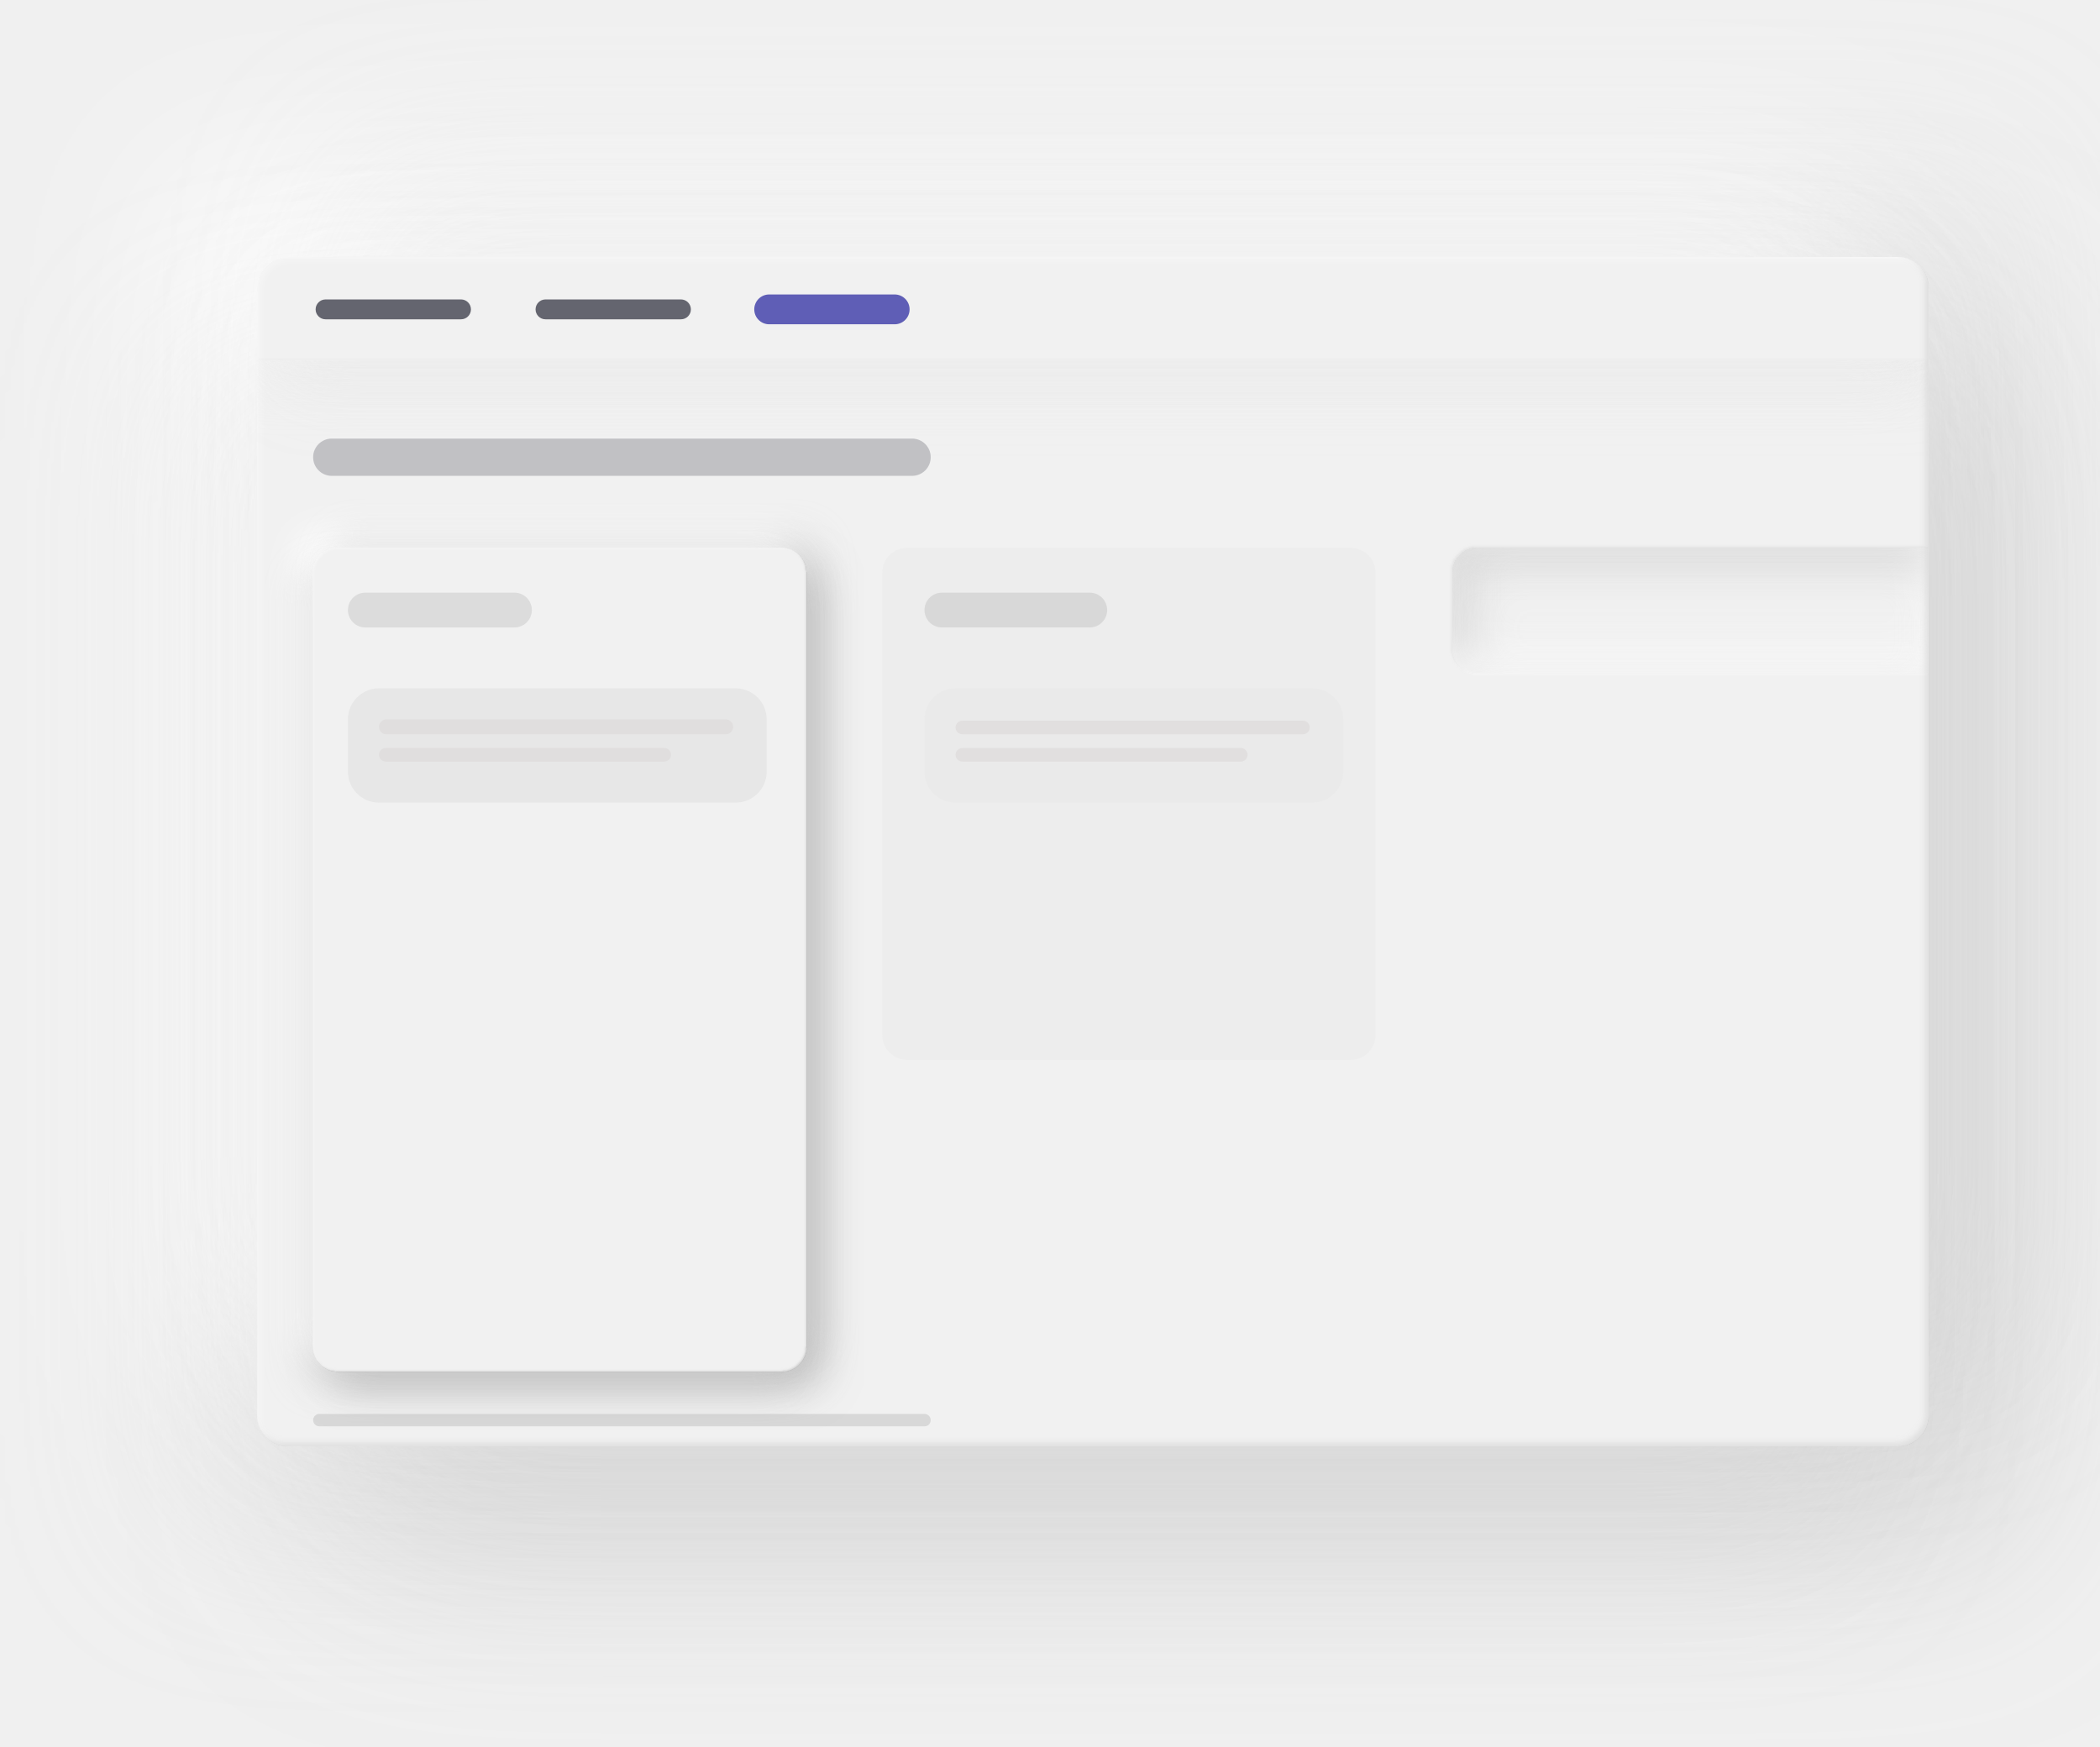
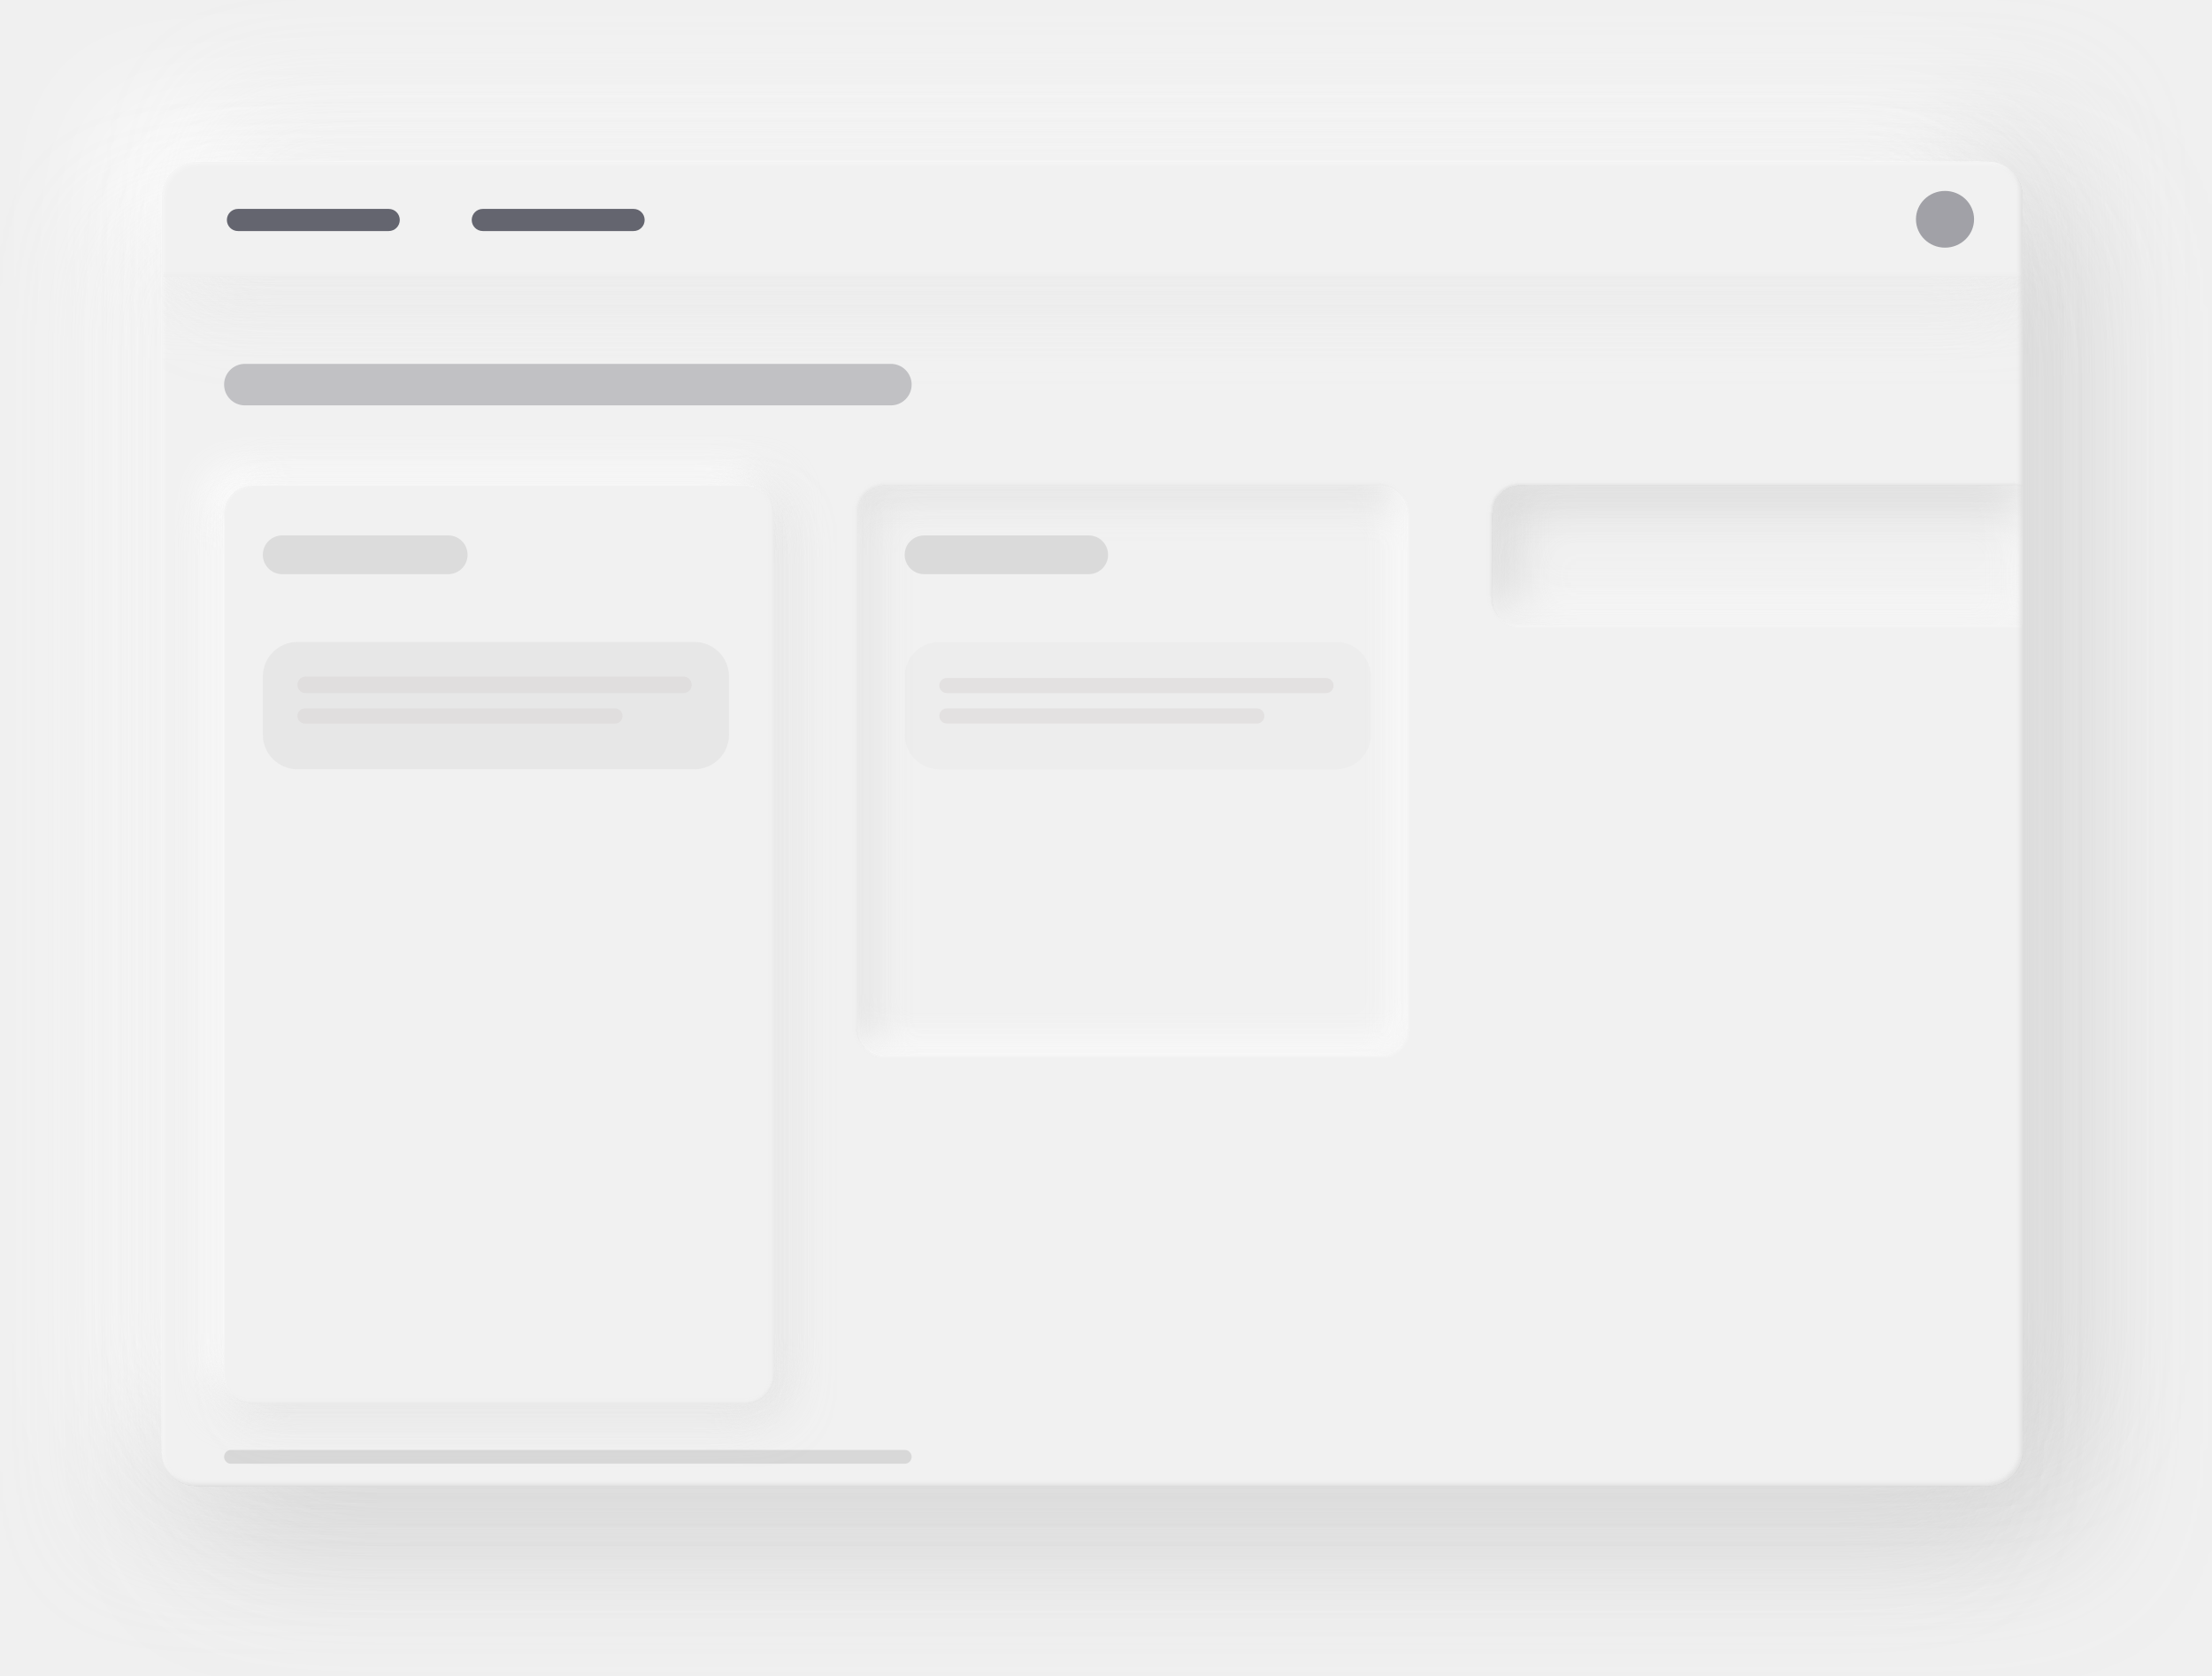
- <svg xmlns="http://www.w3.org/2000/svg" width="1690" height="1406" viewBox="0 0 1690 1406" fill="none" preserveAspectRatio="xMinYMin meet">
+ <svg xmlns="http://www.w3.org/2000/svg" width="1599" height="1211" viewBox="0 0 1599 1211" fill="none">
  <g filter="url(#filter0_ddddii_8_47)">
    <g clip-path="url(#clip0_8_47)">
-       <rect x="207" y="207" width="1345" height="957" rx="25" fill="#F1F1F1" />
+       <rect x="117" y="117" width="1345" height="957" rx="25" fill="#F1F1F1" />
      <g filter="url(#filter1_ddddii_8_47)">
-         <rect x="207" y="207" width="1345" height="83" fill="#F1F1F1" />
-       </g>
-       <rect x="710" y="441" width="397" height="412" rx="20" fill="#EDEDED" />
+         <rect x="117" y="117" width="1345" height="83" fill="#F1F1F1" />
+       </g>
      <g filter="url(#filter2_ddiiii_8_47)">
-         <rect x="1169" y="441" width="397" height="101" rx="20" fill="#F1F1F1" />
-       </g>
-       <g filter="url(#filter3_ddddii_8_47)">
-         <rect x="252" y="441" width="397" height="663" rx="20" fill="#F1F1F1" />
-       </g>
-       <rect x="280" y="554" width="337" height="92" rx="25" fill="#B3B3B3" fill-opacity="0.15" />
-       <rect opacity="0.7" x="607" y="237" width="125" height="24" rx="12" fill="#21209C" />
-       <rect opacity="0.7" x="254" y="241" width="125" height="16" rx="8" fill="#282937" />
-       <rect opacity="0.7" x="431" y="241" width="125" height="16" rx="8" fill="#282937" />
-       <rect opacity="0.24" x="252" y="353" width="497" height="30" rx="15" fill="#282937" />
-       <rect x="252" y="1138" width="497" height="10" rx="5" fill="#9D9D9D" fill-opacity="0.3" />
-       <path d="M305 607.5C305 604.462 307.462 602 310.5 602H534.5C537.538 602 540 604.462 540 607.5V607.5C540 610.538 537.538 613 534.5 613H310.5C307.462 613 305 610.538 305 607.5V607.5Z" fill="#D4CFCF" fill-opacity="0.4" />
-       <rect x="305" y="579" width="285" height="12" rx="6" fill="#D4CFCF" fill-opacity="0.4" />
-       <rect x="744" y="554" width="337" height="92" rx="25" fill="#CCCCCC" fill-opacity="0.1" />
-       <path d="M769 607.5C769 604.462 771.462 602 774.5 602H998.5C1001.54 602 1004 604.462 1004 607.5V607.5C1004 610.538 1001.54 613 998.5 613H774.5C771.462 613 769 610.538 769 607.5V607.5Z" fill="#D4CFCF" fill-opacity="0.4" />
-       <rect x="769" y="580" width="285" height="11" rx="5.5" fill="#D4CFCF" fill-opacity="0.4" />
-       <rect x="280" y="477" width="148" height="28" rx="14" fill="#C4C4C4" fill-opacity="0.47" />
-       <rect x="744" y="477" width="147" height="28" rx="14" fill="#C4C4C4" fill-opacity="0.5" />
+         <rect x="620" y="351" width="397" height="412" rx="20" fill="#F1F1F1" />
+       </g>
+       <g filter="url(#filter3_ddiiii_8_47)">
+         <rect x="1079" y="351" width="397" height="101" rx="20" fill="#F1F1F1" />
+       </g>
+       <g filter="url(#filter4_ddddii_8_47)">
+         <rect x="162" y="351" width="397" height="663" rx="20" fill="#F1F1F1" />
+       </g>
+       <rect x="190" y="464" width="337" height="92" rx="25" fill="#B3B3B3" fill-opacity="0.15" />
+       <rect opacity="0.7" x="164" y="151" width="125" height="16" rx="8" fill="#282937" />
+       <rect opacity="0.7" x="341" y="151" width="125" height="16" rx="8" fill="#282937" />
+       <rect opacity="0.24" x="162" y="263" width="497" height="30" rx="15" fill="#282937" />
+       <rect x="162" y="1048" width="497" height="10" rx="5" fill="#9D9D9D" fill-opacity="0.3" />
+       <path d="M215 517.5C215 514.462 217.462 512 220.5 512H444.5C447.538 512 450 514.462 450 517.5V517.5C450 520.538 447.538 523 444.5 523H220.5C217.462 523 215 520.538 215 517.5V517.5Z" fill="#D4CFCF" fill-opacity="0.4" />
+       <rect x="215" y="489" width="285" height="12" rx="6" fill="#D4CFCF" fill-opacity="0.4" />
+       <rect x="654" y="464" width="337" height="92" rx="25" fill="#CCCCCC" fill-opacity="0.1" />
+       <path d="M679 517.5C679 514.462 681.462 512 684.5 512H908.5C911.538 512 914 514.462 914 517.5V517.5C914 520.538 911.538 523 908.5 523H684.5C681.462 523 679 520.538 679 517.5V517.5Z" fill="#D4CFCF" fill-opacity="0.4" />
+       <rect x="679" y="490" width="285" height="11" rx="5.5" fill="#D4CFCF" fill-opacity="0.4" />
+       <rect x="190" y="387" width="148" height="28" rx="14" fill="#C4C4C4" fill-opacity="0.47" />
+       <rect x="654" y="387" width="147" height="28" rx="14" fill="#C4C4C4" fill-opacity="0.5" />
+       <ellipse opacity="0.4" cx="1406" cy="158.5" rx="21" ry="20.5" fill="#282937" />
    </g>
  </g>
  <defs>
-     <filter id="filter0_ddddii_8_47" x="0" y="0" width="1794" height="1406" filterUnits="userSpaceOnUse" color-interpolation-filters="sRGB">
-       <feFlood flood-opacity="0" result="BackgroundImageFix" />
-       <feColorMatrix in="SourceAlpha" type="matrix" values="0 0 0 0 0 0 0 0 0 0 0 0 0 0 0 0 0 0 127 0" result="hardAlpha" />
-       <feOffset dx="69" dy="69" />
-       <feGaussianBlur stdDeviation="86.5" />
-       <feColorMatrix type="matrix" values="0 0 0 0 0.812 0 0 0 0 0.812 0 0 0 0 0.812 0 0 0 0.9 0" />
-       <feBlend mode="normal" in2="BackgroundImageFix" result="effect1_dropShadow_8_47" />
-       <feColorMatrix in="SourceAlpha" type="matrix" values="0 0 0 0 0 0 0 0 0 0 0 0 0 0 0 0 0 0 127 0" result="hardAlpha" />
-       <feOffset dx="-69" dy="-69" />
-       <feGaussianBlur stdDeviation="69" />
+     <filter id="filter0_ddddii_8_47" x="0" y="0" width="1599" height="1211" filterUnits="userSpaceOnUse" color-interpolation-filters="sRGB">
+       <feFlood flood-opacity="0" result="BackgroundImageFix" />
+       <feColorMatrix in="SourceAlpha" type="matrix" values="0 0 0 0 0 0 0 0 0 0 0 0 0 0 0 0 0 0 127 0" result="hardAlpha" />
+       <feOffset dx="39" dy="39" />
+       <feGaussianBlur stdDeviation="49" />
+       <feColorMatrix type="matrix" values="0 0 0 0 0.824 0 0 0 0 0.824 0 0 0 0 0.824 0 0 0 0.9 0" />
+       <feBlend mode="normal" in2="BackgroundImageFix" result="effect1_dropShadow_8_47" />
+       <feColorMatrix in="SourceAlpha" type="matrix" values="0 0 0 0 0 0 0 0 0 0 0 0 0 0 0 0 0 0 127 0" result="hardAlpha" />
+       <feOffset dx="-39" dy="-39" />
+       <feGaussianBlur stdDeviation="39" />
      <feColorMatrix type="matrix" values="0 0 0 0 1 0 0 0 0 1 0 0 0 0 1 0 0 0 0.9 0" />
      <feBlend mode="normal" in2="effect1_dropShadow_8_47" result="effect2_dropShadow_8_47" />
      <feColorMatrix in="SourceAlpha" type="matrix" values="0 0 0 0 0 0 0 0 0 0 0 0 0 0 0 0 0 0 127 0" result="hardAlpha" />
-       <feOffset dx="69" dy="-69" />
-       <feGaussianBlur stdDeviation="69" />
-       <feColorMatrix type="matrix" values="0 0 0 0 0.812 0 0 0 0 0.812 0 0 0 0 0.812 0 0 0 0.2 0" />
+       <feOffset dx="39" dy="-39" />
+       <feGaussianBlur stdDeviation="39" />
+       <feColorMatrix type="matrix" values="0 0 0 0 0.824 0 0 0 0 0.824 0 0 0 0 0.824 0 0 0 0.2 0" />
      <feBlend mode="normal" in2="effect2_dropShadow_8_47" result="effect3_dropShadow_8_47" />
      <feColorMatrix in="SourceAlpha" type="matrix" values="0 0 0 0 0 0 0 0 0 0 0 0 0 0 0 0 0 0 127 0" result="hardAlpha" />
-       <feOffset dx="-69" dy="69" />
-       <feGaussianBlur stdDeviation="69" />
-       <feColorMatrix type="matrix" values="0 0 0 0 0.812 0 0 0 0 0.812 0 0 0 0 0.812 0 0 0 0.2 0" />
+       <feOffset dx="-39" dy="39" />
+       <feGaussianBlur stdDeviation="39" />
+       <feColorMatrix type="matrix" values="0 0 0 0 0.824 0 0 0 0 0.824 0 0 0 0 0.824 0 0 0 0.2 0" />
      <feBlend mode="normal" in2="effect3_dropShadow_8_47" result="effect4_dropShadow_8_47" />
      <feBlend mode="normal" in="SourceGraphic" in2="effect4_dropShadow_8_47" result="shape" />
      <feColorMatrix in="SourceAlpha" type="matrix" values="0 0 0 0 0 0 0 0 0 0 0 0 0 0 0 0 0 0 127 0" result="hardAlpha" />
-       <feOffset dx="-3" dy="-3" />
-       <feGaussianBlur stdDeviation="2" />
-       <feComposite in2="hardAlpha" operator="arithmetic" k2="-1" k3="1" />
-       <feColorMatrix type="matrix" values="0 0 0 0 0.812 0 0 0 0 0.812 0 0 0 0 0.812 0 0 0 0.5 0" />
+       <feOffset dx="-2" dy="-2" />
+       <feGaussianBlur stdDeviation="1.5" />
+       <feComposite in2="hardAlpha" operator="arithmetic" k2="-1" k3="1" />
+       <feColorMatrix type="matrix" values="0 0 0 0 0.824 0 0 0 0 0.824 0 0 0 0 0.824 0 0 0 0.5 0" />
      <feBlend mode="normal" in2="shape" result="effect5_innerShadow_8_47" />
      <feColorMatrix in="SourceAlpha" type="matrix" values="0 0 0 0 0 0 0 0 0 0 0 0 0 0 0 0 0 0 127 0" result="hardAlpha" />
-       <feOffset dx="3" dy="3" />
-       <feGaussianBlur stdDeviation="2" />
+       <feOffset dx="2" dy="2" />
+       <feGaussianBlur stdDeviation="1.5" />
      <feComposite in2="hardAlpha" operator="arithmetic" k2="-1" k3="1" />
      <feColorMatrix type="matrix" values="0 0 0 0 1 0 0 0 0 1 0 0 0 0 1 0 0 0 0.3 0" />
      <feBlend mode="normal" in2="effect5_innerShadow_8_47" result="effect6_innerShadow_8_47" />
    </filter>
-     <filter id="filter1_ddddii_8_47" x="141" y="141" width="1488" height="226" filterUnits="userSpaceOnUse" color-interpolation-filters="sRGB">
+     <filter id="filter1_ddddii_8_47" x="51" y="51" width="1488" height="226" filterUnits="userSpaceOnUse" color-interpolation-filters="sRGB">
      <feFlood flood-opacity="0" result="BackgroundImageFix" />
      <feColorMatrix in="SourceAlpha" type="matrix" values="0 0 0 0 0 0 0 0 0 0 0 0 0 0 0 0 0 0 127 0" result="hardAlpha" />
      <feOffset dx="22" dy="22" />
      <feGaussianBlur stdDeviation="27.5" />
      <feColorMatrix type="matrix" values="0 0 0 0 0.918 0 0 0 0 0.918 0 0 0 0 0.918 0 0 0 0.9 0" />
      <feBlend mode="normal" in2="BackgroundImageFix" result="effect1_dropShadow_8_47" />
      <feColorMatrix in="SourceAlpha" type="matrix" values="0 0 0 0 0 0 0 0 0 0 0 0 0 0 0 0 0 0 127 0" result="hardAlpha" />
      <feOffset dx="-22" dy="-22" />
      <feGaussianBlur stdDeviation="22" />
      <feColorMatrix type="matrix" values="0 0 0 0 0.996 0 0 0 0 0.996 0 0 0 0 0.996 0 0 0 0.9 0" />
      <feBlend mode="normal" in2="effect1_dropShadow_8_47" result="effect2_dropShadow_8_47" />
      <feColorMatrix in="SourceAlpha" type="matrix" values="0 0 0 0 0 0 0 0 0 0 0 0 0 0 0 0 0 0 127 0" result="hardAlpha" />
      <feOffset dx="22" dy="-22" />
      <feGaussianBlur stdDeviation="22" />
      <feColorMatrix type="matrix" values="0 0 0 0 0.918 0 0 0 0 0.918 0 0 0 0 0.918 0 0 0 0.2 0" />
      <feBlend mode="normal" in2="effect2_dropShadow_8_47" result="effect3_dropShadow_8_47" />
      <feColorMatrix in="SourceAlpha" type="matrix" values="0 0 0 0 0 0 0 0 0 0 0 0 0 0 0 0 0 0 127 0" result="hardAlpha" />
      <feOffset dx="-22" dy="22" />
      <feGaussianBlur stdDeviation="22" />
      <feColorMatrix type="matrix" values="0 0 0 0 0.918 0 0 0 0 0.918 0 0 0 0 0.918 0 0 0 0.2 0" />
      <feBlend mode="normal" in2="effect3_dropShadow_8_47" result="effect4_dropShadow_8_47" />
      <feBlend mode="normal" in="SourceGraphic" in2="effect4_dropShadow_8_47" result="shape" />
      <feColorMatrix in="SourceAlpha" type="matrix" values="0 0 0 0 0 0 0 0 0 0 0 0 0 0 0 0 0 0 127 0" result="hardAlpha" />
      <feOffset dx="-1" dy="-1" />
      <feGaussianBlur stdDeviation="1" />
      <feComposite in2="hardAlpha" operator="arithmetic" k2="-1" k3="1" />
      <feColorMatrix type="matrix" values="0 0 0 0 0.918 0 0 0 0 0.918 0 0 0 0 0.918 0 0 0 0.5 0" />
      <feBlend mode="normal" in2="shape" result="effect5_innerShadow_8_47" />
      <feColorMatrix in="SourceAlpha" type="matrix" values="0 0 0 0 0 0 0 0 0 0 0 0 0 0 0 0 0 0 127 0" result="hardAlpha" />
      <feOffset dx="1" dy="1" />
      <feGaussianBlur stdDeviation="1" />
      <feComposite in2="hardAlpha" operator="arithmetic" k2="-1" k3="1" />
      <feColorMatrix type="matrix" values="0 0 0 0 0.996 0 0 0 0 0.996 0 0 0 0 0.996 0 0 0 0.3 0" />
      <feBlend mode="normal" in2="effect5_innerShadow_8_47" result="effect6_innerShadow_8_47" />
    </filter>
-     <filter id="filter2_ddiiii_8_47" x="1154" y="426" width="427" height="131" filterUnits="userSpaceOnUse" color-interpolation-filters="sRGB">
+     <filter id="filter2_ddiiii_8_47" x="609" y="340" width="419" height="434" filterUnits="userSpaceOnUse" color-interpolation-filters="sRGB">
+       <feFlood flood-opacity="0" result="BackgroundImageFix" />
+       <feColorMatrix in="SourceAlpha" type="matrix" values="0 0 0 0 0 0 0 0 0 0 0 0 0 0 0 0 0 0 127 0" result="hardAlpha" />
+       <feOffset dx="-1" dy="-1" />
+       <feGaussianBlur stdDeviation="1" />
+       <feColorMatrix type="matrix" values="0 0 0 0 0.89 0 0 0 0 0.89 0 0 0 0 0.89 0 0 0 0.5 0" />
+       <feBlend mode="normal" in2="BackgroundImageFix" result="effect1_dropShadow_8_47" />
+       <feColorMatrix in="SourceAlpha" type="matrix" values="0 0 0 0 0 0 0 0 0 0 0 0 0 0 0 0 0 0 127 0" result="hardAlpha" />
+       <feOffset dx="1" dy="1" />
+       <feGaussianBlur stdDeviation="1" />
+       <feColorMatrix type="matrix" values="0 0 0 0 1 0 0 0 0 1 0 0 0 0 1 0 0 0 0.3 0" />
+       <feBlend mode="normal" in2="effect1_dropShadow_8_47" result="effect2_dropShadow_8_47" />
+       <feBlend mode="normal" in="SourceGraphic" in2="effect2_dropShadow_8_47" result="shape" />
+       <feColorMatrix in="SourceAlpha" type="matrix" values="0 0 0 0 0 0 0 0 0 0 0 0 0 0 0 0 0 0 127 0" result="hardAlpha" />
+       <feOffset dx="11" dy="11" />
+       <feGaussianBlur stdDeviation="14" />
+       <feComposite in2="hardAlpha" operator="arithmetic" k2="-1" k3="1" />
+       <feColorMatrix type="matrix" values="0 0 0 0 0.89 0 0 0 0 0.89 0 0 0 0 0.89 0 0 0 0.9 0" />
+       <feBlend mode="normal" in2="shape" result="effect3_innerShadow_8_47" />
+       <feColorMatrix in="SourceAlpha" type="matrix" values="0 0 0 0 0 0 0 0 0 0 0 0 0 0 0 0 0 0 127 0" result="hardAlpha" />
+       <feOffset dx="-11" dy="-11" />
+       <feGaussianBlur stdDeviation="11" />
+       <feComposite in2="hardAlpha" operator="arithmetic" k2="-1" k3="1" />
+       <feColorMatrix type="matrix" values="0 0 0 0 1 0 0 0 0 1 0 0 0 0 1 0 0 0 0.9 0" />
+       <feBlend mode="normal" in2="effect3_innerShadow_8_47" result="effect4_innerShadow_8_47" />
+       <feColorMatrix in="SourceAlpha" type="matrix" values="0 0 0 0 0 0 0 0 0 0 0 0 0 0 0 0 0 0 127 0" result="hardAlpha" />
+       <feOffset dx="11" dy="-11" />
+       <feGaussianBlur stdDeviation="11" />
+       <feComposite in2="hardAlpha" operator="arithmetic" k2="-1" k3="1" />
+       <feColorMatrix type="matrix" values="0 0 0 0 0.89 0 0 0 0 0.89 0 0 0 0 0.89 0 0 0 0.2 0" />
+       <feBlend mode="normal" in2="effect4_innerShadow_8_47" result="effect5_innerShadow_8_47" />
+       <feColorMatrix in="SourceAlpha" type="matrix" values="0 0 0 0 0 0 0 0 0 0 0 0 0 0 0 0 0 0 127 0" result="hardAlpha" />
+       <feOffset dx="-11" dy="11" />
+       <feGaussianBlur stdDeviation="11" />
+       <feComposite in2="hardAlpha" operator="arithmetic" k2="-1" k3="1" />
+       <feColorMatrix type="matrix" values="0 0 0 0 0.89 0 0 0 0 0.89 0 0 0 0 0.89 0 0 0 0.2 0" />
+       <feBlend mode="normal" in2="effect5_innerShadow_8_47" result="effect6_innerShadow_8_47" />
+     </filter>
+     <filter id="filter3_ddiiii_8_47" x="1064" y="336" width="427" height="131" filterUnits="userSpaceOnUse" color-interpolation-filters="sRGB">
      <feFlood flood-opacity="0" result="BackgroundImageFix" />
      <feColorMatrix in="SourceAlpha" type="matrix" values="0 0 0 0 0 0 0 0 0 0 0 0 0 0 0 0 0 0 127 0" result="hardAlpha" />
      <feOffset dx="-1" dy="-1" />
      <feGaussianBlur stdDeviation="1" />
      <feColorMatrix type="matrix" values="0 0 0 0 0.851 0 0 0 0 0.851 0 0 0 0 0.851 0 0 0 0.5 0" />
      <feBlend mode="normal" in2="BackgroundImageFix" result="effect1_dropShadow_8_47" />
      <feColorMatrix in="SourceAlpha" type="matrix" values="0 0 0 0 0 0 0 0 0 0 0 0 0 0 0 0 0 0 127 0" result="hardAlpha" />
      <feOffset dx="1" dy="1" />
      <feGaussianBlur stdDeviation="1" />
      <feColorMatrix type="matrix" values="0 0 0 0 1 0 0 0 0 1 0 0 0 0 1 0 0 0 0.3 0" />
      <feBlend mode="normal" in2="effect1_dropShadow_8_47" result="effect2_dropShadow_8_47" />
      <feBlend mode="normal" in="SourceGraphic" in2="effect2_dropShadow_8_47" result="shape" />
      <feColorMatrix in="SourceAlpha" type="matrix" values="0 0 0 0 0 0 0 0 0 0 0 0 0 0 0 0 0 0 127 0" result="hardAlpha" />
      <feOffset dx="15" dy="15" />
      <feGaussianBlur stdDeviation="19" />
      <feComposite in2="hardAlpha" operator="arithmetic" k2="-1" k3="1" />
      <feColorMatrix type="matrix" values="0 0 0 0 0.851 0 0 0 0 0.851 0 0 0 0 0.851 0 0 0 0.9 0" />
      <feBlend mode="normal" in2="shape" result="effect3_innerShadow_8_47" />
      <feColorMatrix in="SourceAlpha" type="matrix" values="0 0 0 0 0 0 0 0 0 0 0 0 0 0 0 0 0 0 127 0" result="hardAlpha" />
      <feOffset dx="-15" dy="-15" />
      <feGaussianBlur stdDeviation="15" />
      <feComposite in2="hardAlpha" operator="arithmetic" k2="-1" k3="1" />
      <feColorMatrix type="matrix" values="0 0 0 0 1 0 0 0 0 1 0 0 0 0 1 0 0 0 0.9 0" />
      <feBlend mode="normal" in2="effect3_innerShadow_8_47" result="effect4_innerShadow_8_47" />
      <feColorMatrix in="SourceAlpha" type="matrix" values="0 0 0 0 0 0 0 0 0 0 0 0 0 0 0 0 0 0 127 0" result="hardAlpha" />
      <feOffset dx="15" dy="-15" />
      <feGaussianBlur stdDeviation="15" />
      <feComposite in2="hardAlpha" operator="arithmetic" k2="-1" k3="1" />
      <feColorMatrix type="matrix" values="0 0 0 0 0.851 0 0 0 0 0.851 0 0 0 0 0.851 0 0 0 0.2 0" />
      <feBlend mode="normal" in2="effect4_innerShadow_8_47" result="effect5_innerShadow_8_47" />
      <feColorMatrix in="SourceAlpha" type="matrix" values="0 0 0 0 0 0 0 0 0 0 0 0 0 0 0 0 0 0 127 0" result="hardAlpha" />
      <feOffset dx="-15" dy="15" />
      <feGaussianBlur stdDeviation="15" />
      <feComposite in2="hardAlpha" operator="arithmetic" k2="-1" k3="1" />
      <feColorMatrix type="matrix" values="0 0 0 0 0.851 0 0 0 0 0.851 0 0 0 0 0.851 0 0 0 0.2 0" />
      <feBlend mode="normal" in2="effect5_innerShadow_8_47" result="effect6_innerShadow_8_47" />
    </filter>
-     <filter id="filter3_ddddii_8_47" x="213" y="402" width="482" height="748" filterUnits="userSpaceOnUse" color-interpolation-filters="sRGB">
+     <filter id="filter4_ddddii_8_47" x="123" y="312" width="482" height="748" filterUnits="userSpaceOnUse" color-interpolation-filters="sRGB">
      <feFlood flood-opacity="0" result="BackgroundImageFix" />
      <feColorMatrix in="SourceAlpha" type="matrix" values="0 0 0 0 0 0 0 0 0 0 0 0 0 0 0 0 0 0 127 0" result="hardAlpha" />
      <feOffset dx="13" dy="13" />
      <feGaussianBlur stdDeviation="16.5" />
-       <feColorMatrix type="matrix" values="0 0 0 0 0.718 0 0 0 0 0.718 0 0 0 0 0.718 0 0 0 0.9 0" />
+       <feColorMatrix type="matrix" values="0 0 0 0 0.898 0 0 0 0 0.898 0 0 0 0 0.898 0 0 0 0.9 0" />
      <feBlend mode="normal" in2="BackgroundImageFix" result="effect1_dropShadow_8_47" />
      <feColorMatrix in="SourceAlpha" type="matrix" values="0 0 0 0 0 0 0 0 0 0 0 0 0 0 0 0 0 0 127 0" result="hardAlpha" />
      <feOffset dx="-13" dy="-13" />
      <feGaussianBlur stdDeviation="13" />
-       <feColorMatrix type="matrix" values="0 0 0 0 1 0 0 0 0 1 0 0 0 0 1 0 0 0 0.9 0" />
+       <feColorMatrix type="matrix" values="0 0 0 0 0.992 0 0 0 0 0.992 0 0 0 0 0.992 0 0 0 0.9 0" />
      <feBlend mode="normal" in2="effect1_dropShadow_8_47" result="effect2_dropShadow_8_47" />
      <feColorMatrix in="SourceAlpha" type="matrix" values="0 0 0 0 0 0 0 0 0 0 0 0 0 0 0 0 0 0 127 0" result="hardAlpha" />
      <feOffset dx="13" dy="-13" />
      <feGaussianBlur stdDeviation="13" />
-       <feColorMatrix type="matrix" values="0 0 0 0 0.718 0 0 0 0 0.718 0 0 0 0 0.718 0 0 0 0.2 0" />
+       <feColorMatrix type="matrix" values="0 0 0 0 0.898 0 0 0 0 0.898 0 0 0 0 0.898 0 0 0 0.2 0" />
      <feBlend mode="normal" in2="effect2_dropShadow_8_47" result="effect3_dropShadow_8_47" />
      <feColorMatrix in="SourceAlpha" type="matrix" values="0 0 0 0 0 0 0 0 0 0 0 0 0 0 0 0 0 0 127 0" result="hardAlpha" />
      <feOffset dx="-13" dy="13" />
      <feGaussianBlur stdDeviation="13" />
-       <feColorMatrix type="matrix" values="0 0 0 0 0.718 0 0 0 0 0.718 0 0 0 0 0.718 0 0 0 0.2 0" />
+       <feColorMatrix type="matrix" values="0 0 0 0 0.898 0 0 0 0 0.898 0 0 0 0 0.898 0 0 0 0.2 0" />
      <feBlend mode="normal" in2="effect3_dropShadow_8_47" result="effect4_dropShadow_8_47" />
      <feBlend mode="normal" in="SourceGraphic" in2="effect4_dropShadow_8_47" result="shape" />
      <feColorMatrix in="SourceAlpha" type="matrix" values="0 0 0 0 0 0 0 0 0 0 0 0 0 0 0 0 0 0 127 0" result="hardAlpha" />
      <feOffset dx="-1" dy="-1" />
      <feGaussianBlur stdDeviation="1" />
      <feComposite in2="hardAlpha" operator="arithmetic" k2="-1" k3="1" />
-       <feColorMatrix type="matrix" values="0 0 0 0 0.718 0 0 0 0 0.718 0 0 0 0 0.718 0 0 0 0.5 0" />
+       <feColorMatrix type="matrix" values="0 0 0 0 0.898 0 0 0 0 0.898 0 0 0 0 0.898 0 0 0 0.5 0" />
      <feBlend mode="normal" in2="shape" result="effect5_innerShadow_8_47" />
      <feColorMatrix in="SourceAlpha" type="matrix" values="0 0 0 0 0 0 0 0 0 0 0 0 0 0 0 0 0 0 127 0" result="hardAlpha" />
      <feOffset dx="1" dy="1" />
      <feGaussianBlur stdDeviation="1" />
      <feComposite in2="hardAlpha" operator="arithmetic" k2="-1" k3="1" />
-       <feColorMatrix type="matrix" values="0 0 0 0 1 0 0 0 0 1 0 0 0 0 1 0 0 0 0.3 0" />
+       <feColorMatrix type="matrix" values="0 0 0 0 0.992 0 0 0 0 0.992 0 0 0 0 0.992 0 0 0 0.3 0" />
      <feBlend mode="normal" in2="effect5_innerShadow_8_47" result="effect6_innerShadow_8_47" />
    </filter>
    <clipPath id="clip0_8_47">
-       <rect x="207" y="207" width="1345" height="957" rx="25" fill="white" />
+       <rect x="117" y="117" width="1345" height="957" rx="25" fill="white" />
    </clipPath>
  </defs>
</svg>
